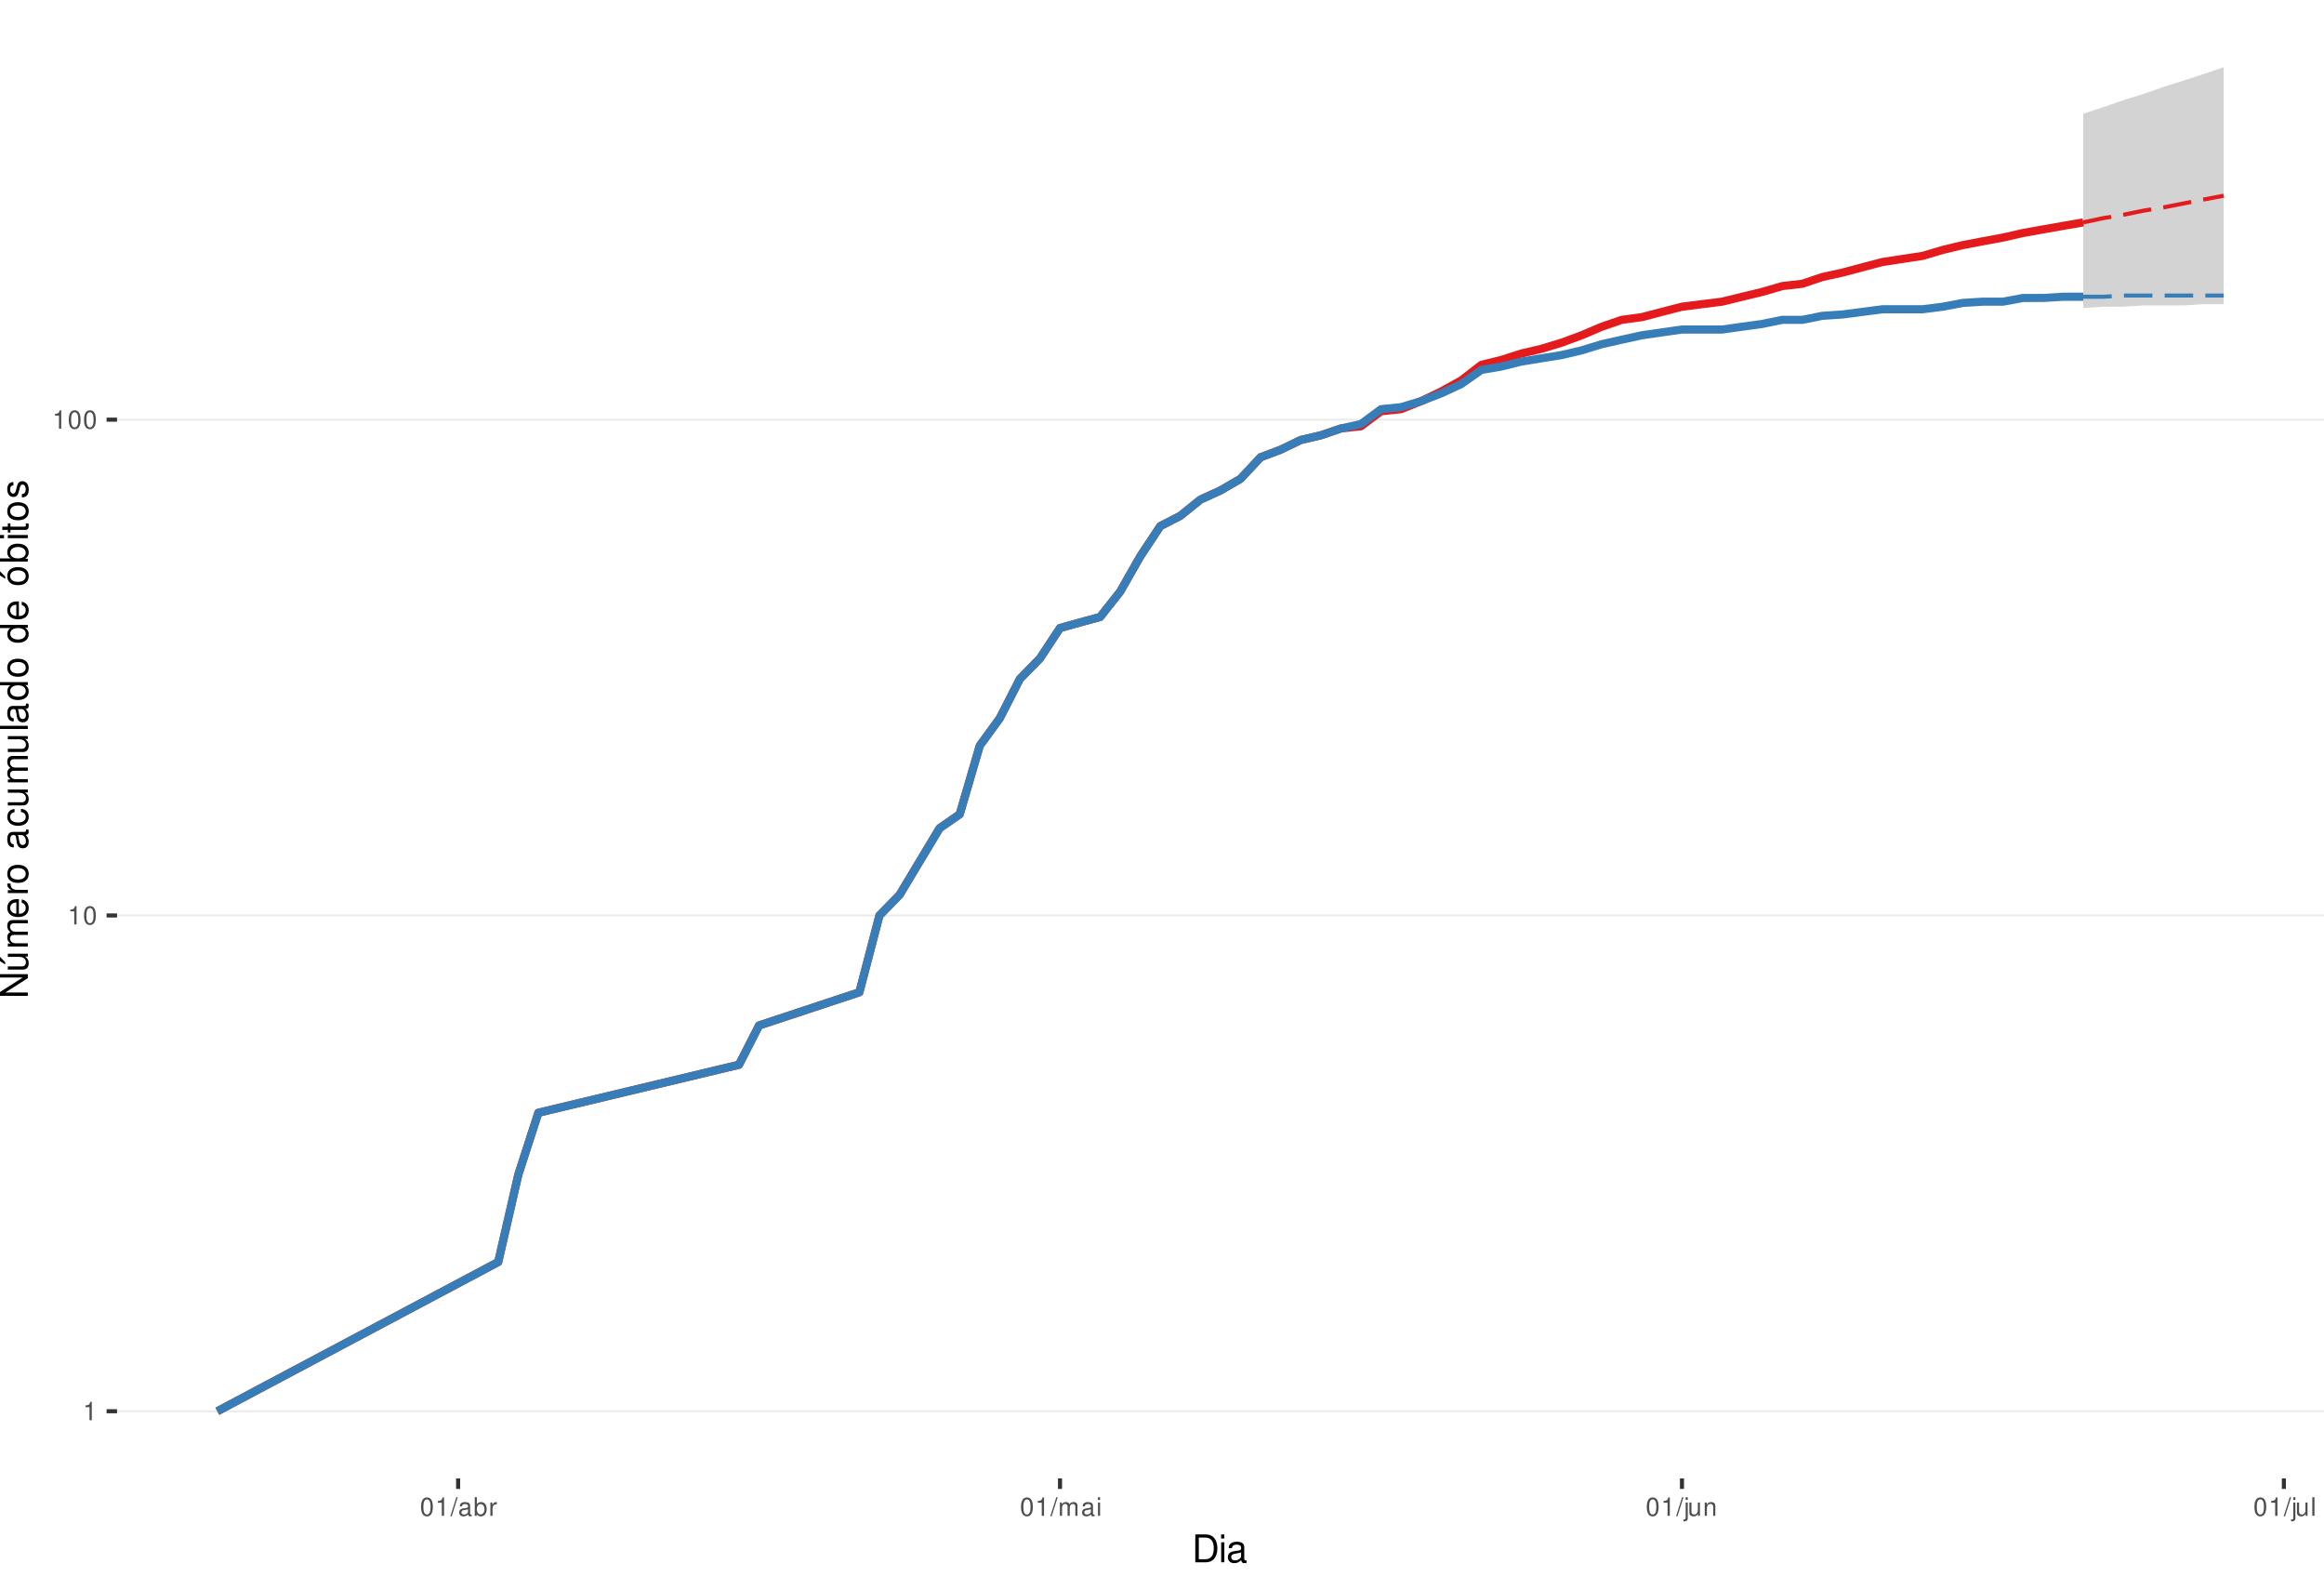
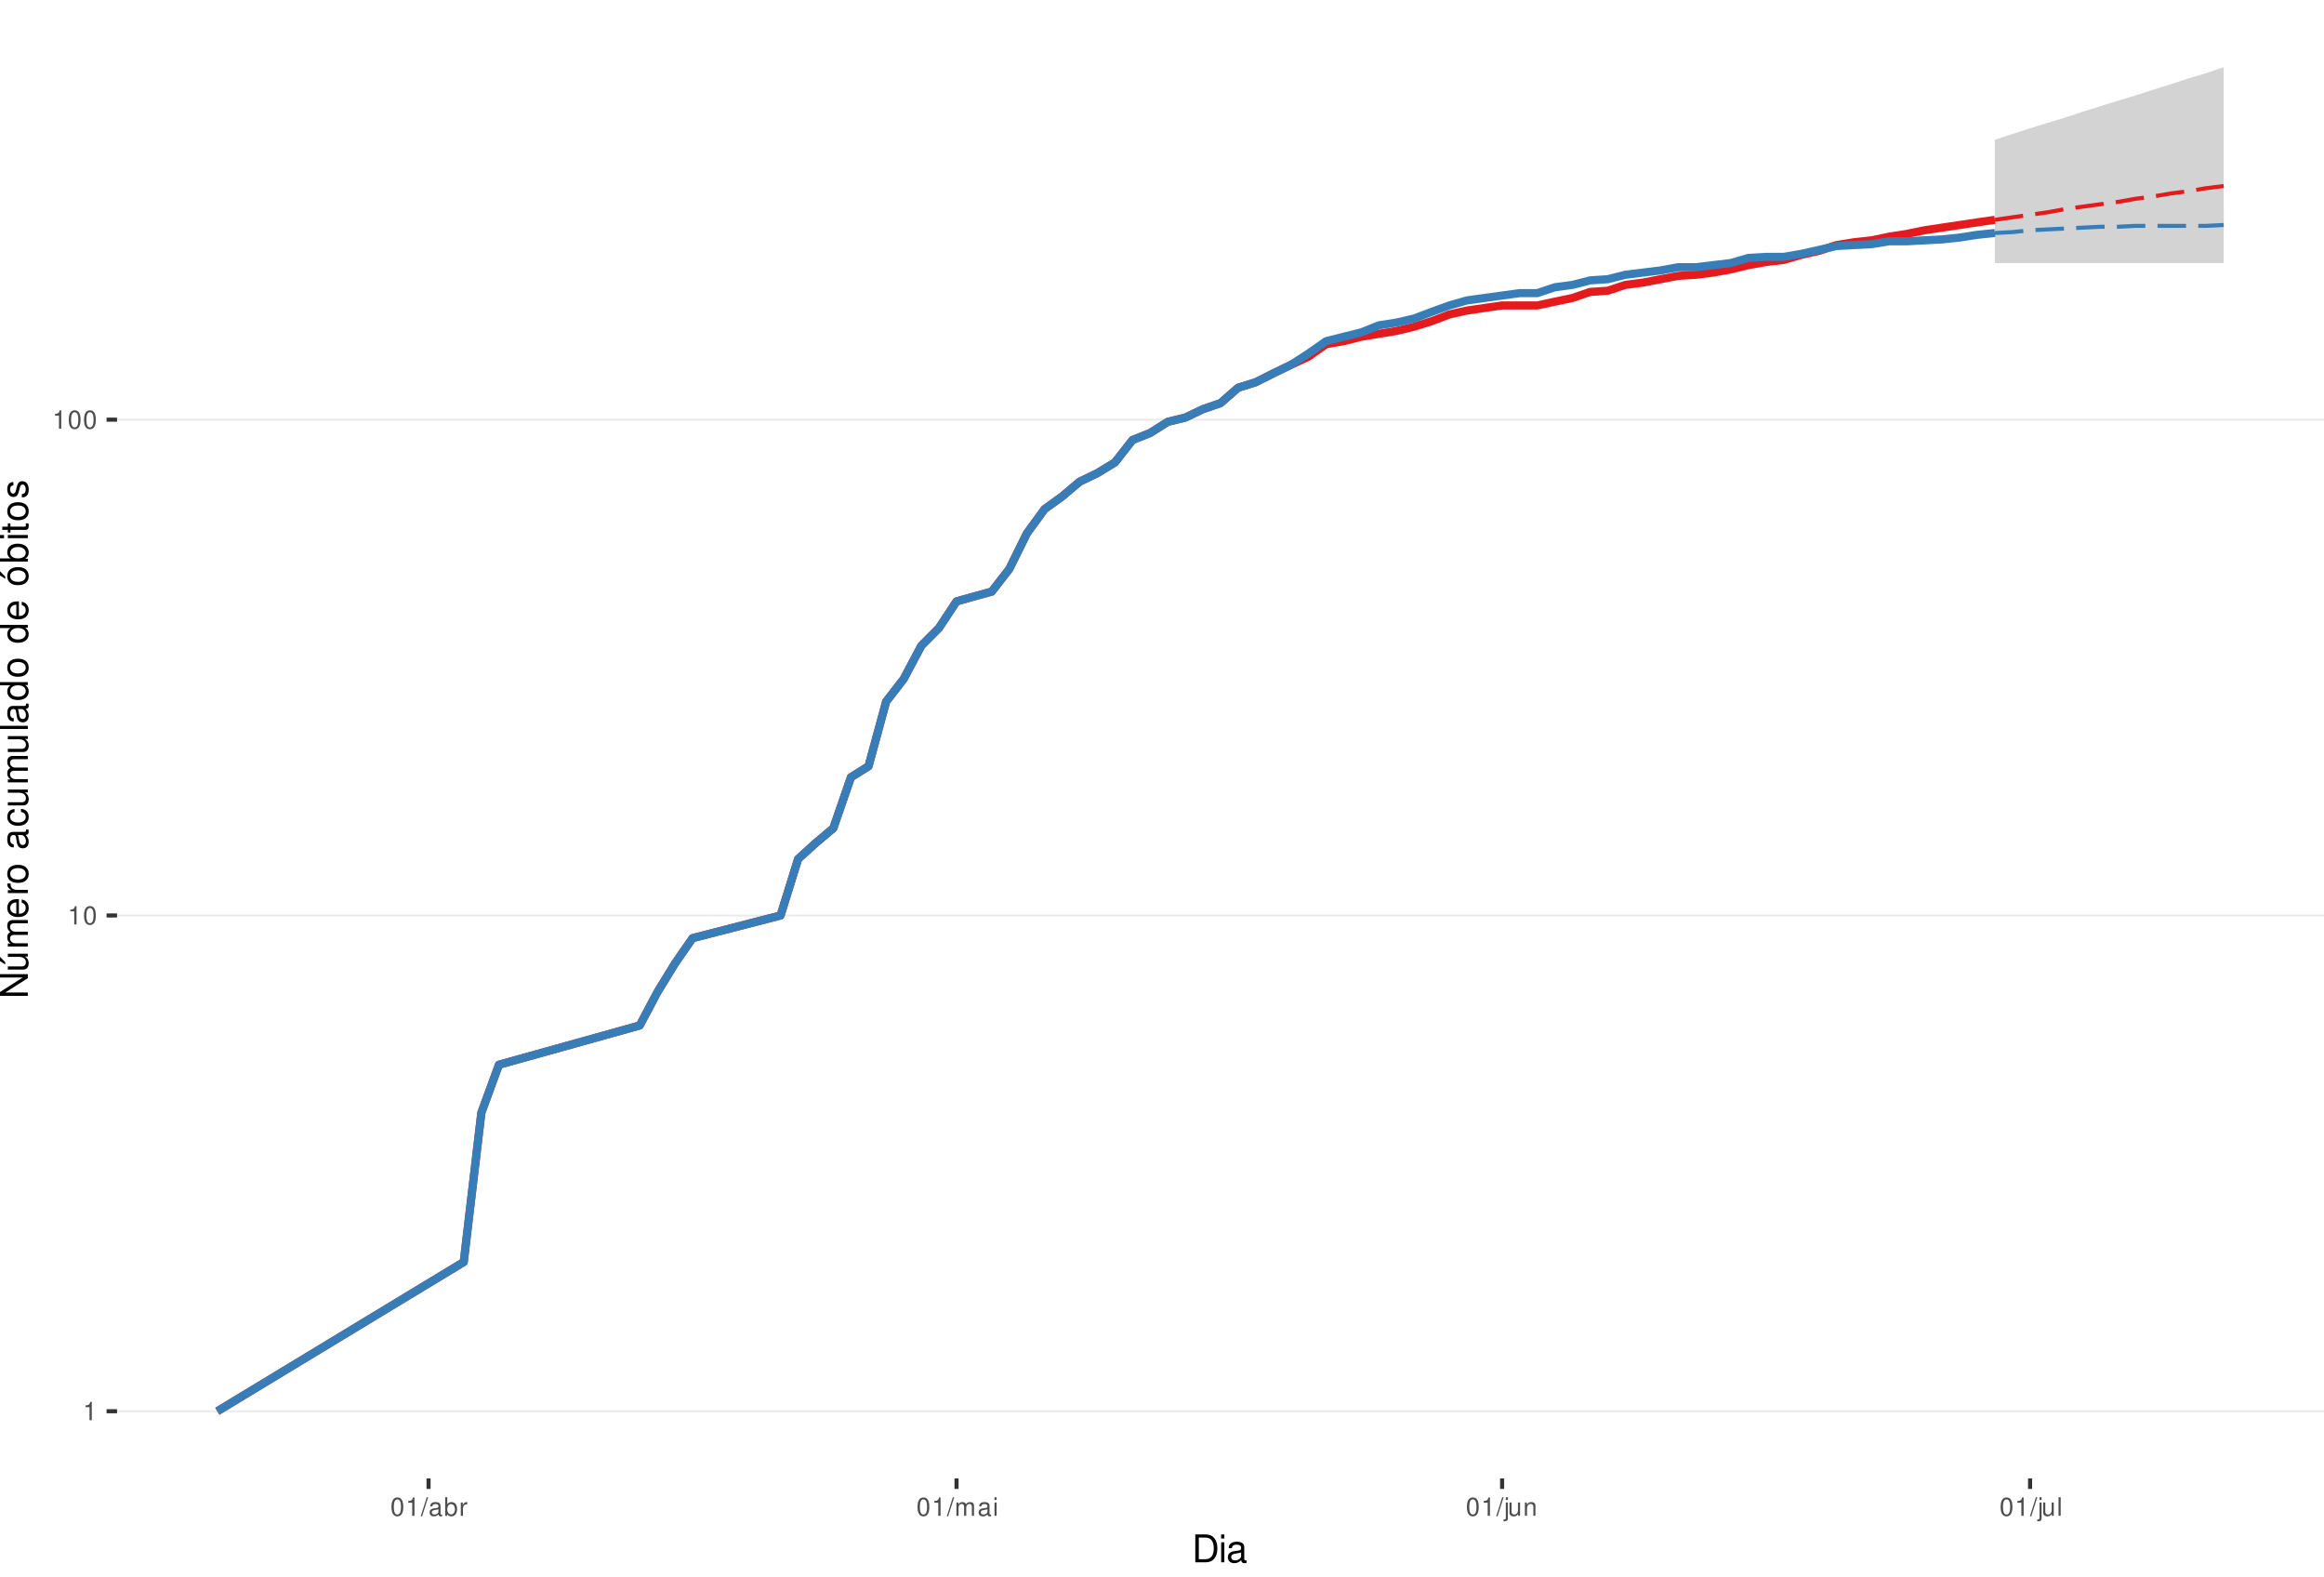
<svg xmlns="http://www.w3.org/2000/svg" xmlns:xlink="http://www.w3.org/1999/xlink" width="609pt" height="413pt" viewBox="0 0 609 413" version="1.1">
  <defs>
    <g>
      <symbol overflow="visible" id="glyph0-0">
        <path style="stroke:none;" d="" />
      </symbol>
      <symbol overflow="visible" id="glyph0-1">
        <path style="stroke:none;" d="M 1.719 -3.422 L 1.719 0 L 2.312 0 L 2.312 -4.812 L 1.922 -4.812 C 1.719 -4.078 1.578 -3.969 0.672 -3.859 L 0.672 -3.422 Z M 1.719 -3.422 " />
      </symbol>
      <symbol overflow="visible" id="glyph0-2">
        <path style="stroke:none;" d="M 1.828 -4.812 C 1.391 -4.812 0.984 -4.609 0.75 -4.281 C 0.438 -3.859 0.281 -3.219 0.281 -2.328 C 0.281 -0.703 0.812 0.156 1.828 0.156 C 2.828 0.156 3.375 -0.703 3.375 -2.297 C 3.375 -3.219 3.234 -3.844 2.922 -4.281 C 2.672 -4.625 2.281 -4.812 1.828 -4.812 Z M 1.828 -4.297 C 2.469 -4.297 2.781 -3.641 2.781 -2.344 C 2.781 -0.969 2.469 -0.328 1.812 -0.328 C 1.203 -0.328 0.891 -1 0.891 -2.328 C 0.891 -3.641 1.203 -4.297 1.828 -4.297 Z M 1.828 -4.297 " />
      </symbol>
      <symbol overflow="visible" id="glyph0-3">
        <path style="stroke:none;" d="M 1.531 -4.859 L -0.047 0.141 L 0.312 0.141 L 1.891 -4.859 Z M 1.531 -4.859 " />
      </symbol>
      <symbol overflow="visible" id="glyph0-4">
        <path style="stroke:none;" d="M 3.562 -0.328 C 3.5 -0.312 3.469 -0.312 3.438 -0.312 C 3.25 -0.312 3.141 -0.406 3.141 -0.578 L 3.141 -2.641 C 3.141 -3.25 2.688 -3.594 1.828 -3.594 C 1.312 -3.594 0.906 -3.438 0.672 -3.188 C 0.516 -3 0.453 -2.797 0.438 -2.453 L 0.984 -2.453 C 1.031 -2.875 1.297 -3.078 1.812 -3.078 C 2.312 -3.078 2.594 -2.891 2.594 -2.562 L 2.594 -2.406 C 2.578 -2.172 2.469 -2.078 2.016 -2.031 C 1.219 -1.922 1.109 -1.891 0.891 -1.812 C 0.484 -1.641 0.281 -1.328 0.281 -0.875 C 0.281 -0.25 0.719 0.156 1.422 0.156 C 1.859 0.156 2.219 0 2.609 -0.359 C 2.656 0 2.828 0.156 3.188 0.156 C 3.297 0.156 3.375 0.141 3.562 0.094 Z M 2.594 -1.094 C 2.594 -0.906 2.531 -0.797 2.375 -0.641 C 2.141 -0.438 1.875 -0.328 1.547 -0.328 C 1.109 -0.328 0.859 -0.547 0.859 -0.891 C 0.859 -1.266 1.094 -1.438 1.703 -1.531 C 2.297 -1.609 2.406 -1.641 2.594 -1.719 Z M 2.594 -1.094 " />
      </symbol>
      <symbol overflow="visible" id="glyph0-5">
        <path style="stroke:none;" d="M 0.359 -4.859 L 0.359 0 L 0.859 0 L 0.859 -0.453 C 1.125 -0.047 1.484 0.156 1.969 0.156 C 2.875 0.156 3.484 -0.594 3.484 -1.75 C 3.484 -2.891 2.922 -3.594 1.984 -3.594 C 1.516 -3.594 1.172 -3.406 0.906 -3.016 L 0.906 -4.859 Z M 1.891 -3.062 C 2.5 -3.062 2.906 -2.531 2.906 -1.703 C 2.906 -0.906 2.484 -0.359 1.891 -0.359 C 1.297 -0.359 0.906 -0.906 0.906 -1.719 C 0.906 -2.531 1.297 -3.062 1.891 -3.062 Z M 1.891 -3.062 " />
      </symbol>
      <symbol overflow="visible" id="glyph0-6">
        <path style="stroke:none;" d="M 0.453 -3.484 L 0.453 0 L 1.016 0 L 1.016 -1.812 C 1.031 -2.656 1.375 -3.016 2.141 -3 L 2.141 -3.562 C 2.047 -3.578 1.984 -3.594 1.922 -3.594 C 1.562 -3.594 1.297 -3.375 0.969 -2.859 L 0.969 -3.484 Z M 0.453 -3.484 " />
      </symbol>
      <symbol overflow="visible" id="glyph0-7">
        <path style="stroke:none;" d="M 0.469 -3.484 L 0.469 0 L 1.031 0 L 1.031 -2.188 C 1.031 -2.703 1.391 -3.109 1.844 -3.109 C 2.25 -3.109 2.484 -2.844 2.484 -2.406 L 2.484 0 L 3.047 0 L 3.047 -2.188 C 3.047 -2.703 3.422 -3.109 3.875 -3.109 C 4.266 -3.109 4.516 -2.844 4.516 -2.406 L 4.516 0 L 5.078 0 L 5.078 -2.609 C 5.078 -3.234 4.719 -3.594 4.062 -3.594 C 3.594 -3.594 3.312 -3.453 2.984 -3.062 C 2.781 -3.422 2.5 -3.594 2.047 -3.594 C 1.578 -3.594 1.266 -3.422 0.984 -3 L 0.984 -3.484 Z M 0.469 -3.484 " />
      </symbol>
      <symbol overflow="visible" id="glyph0-8">
        <path style="stroke:none;" d="M 1 -3.484 L 0.453 -3.484 L 0.453 0 L 1 0 Z M 1 -4.859 L 0.438 -4.859 L 0.438 -4.156 L 1 -4.156 Z M 1 -4.859 " />
      </symbol>
      <symbol overflow="visible" id="glyph0-9">
        <path style="stroke:none;" d="M 0.469 -3.484 L 0.469 0.5 C 0.469 0.859 0.359 0.969 0.016 0.969 C -0.031 0.969 -0.047 0.969 -0.125 0.953 L -0.125 1.438 C -0.047 1.438 -0.016 1.453 0.062 1.453 C 0.688 1.453 1.016 1.203 1.016 0.719 L 1.016 -3.484 Z M 1.016 -4.859 L 0.469 -4.859 L 0.469 -4.156 L 1.016 -4.156 Z M 1.016 -4.859 " />
      </symbol>
      <symbol overflow="visible" id="glyph0-10">
        <path style="stroke:none;" d="M 3.203 0 L 3.203 -3.484 L 2.656 -3.484 L 2.656 -1.516 C 2.656 -0.797 2.281 -0.328 1.703 -0.328 C 1.266 -0.328 0.984 -0.594 0.984 -1.016 L 0.984 -3.484 L 0.438 -3.484 L 0.438 -0.797 C 0.438 -0.219 0.859 0.156 1.547 0.156 C 2.062 0.156 2.391 -0.031 2.703 -0.484 L 2.703 0 Z M 3.203 0 " />
      </symbol>
      <symbol overflow="visible" id="glyph0-11">
        <path style="stroke:none;" d="M 0.469 -3.484 L 0.469 0 L 1.031 0 L 1.031 -1.922 C 1.031 -2.641 1.391 -3.109 1.969 -3.109 C 2.406 -3.109 2.688 -2.828 2.688 -2.422 L 2.688 0 L 3.234 0 L 3.234 -2.641 C 3.234 -3.219 2.812 -3.594 2.141 -3.594 C 1.625 -3.594 1.281 -3.391 0.984 -2.906 L 0.984 -3.484 Z M 0.469 -3.484 " />
      </symbol>
      <symbol overflow="visible" id="glyph0-12">
        <path style="stroke:none;" d="M 1.016 -4.859 L 0.453 -4.859 L 0.453 0 L 1.016 0 Z M 1.016 -4.859 " />
      </symbol>
      <symbol overflow="visible" id="glyph1-0">
        <path style="stroke:none;" d="" />
      </symbol>
      <symbol overflow="visible" id="glyph1-1">
        <path style="stroke:none;" d="M 0.891 0 L 3.703 0 C 5.547 0 6.672 -1.375 6.672 -3.656 C 6.672 -5.906 5.547 -7.297 3.703 -7.297 L 0.891 -7.297 Z M 1.812 -0.812 L 1.812 -6.469 L 3.547 -6.469 C 4.984 -6.469 5.734 -5.5 5.734 -3.641 C 5.734 -1.797 4.984 -0.812 3.547 -0.812 Z M 1.812 -0.812 " />
      </symbol>
      <symbol overflow="visible" id="glyph1-2">
        <path style="stroke:none;" d="M 1.5 -5.234 L 0.672 -5.234 L 0.672 0 L 1.5 0 Z M 1.5 -7.297 L 0.656 -7.297 L 0.656 -6.234 L 1.5 -6.234 Z M 1.5 -7.297 " />
      </symbol>
      <symbol overflow="visible" id="glyph1-3">
        <path style="stroke:none;" d="M 5.344 -0.484 C 5.266 -0.469 5.219 -0.469 5.172 -0.469 C 4.875 -0.469 4.719 -0.625 4.719 -0.875 L 4.719 -3.953 C 4.719 -4.891 4.047 -5.391 2.75 -5.391 C 1.984 -5.391 1.375 -5.172 1.016 -4.781 C 0.766 -4.516 0.672 -4.203 0.656 -3.688 L 1.484 -3.688 C 1.562 -4.328 1.938 -4.625 2.719 -4.625 C 3.484 -4.625 3.891 -4.344 3.891 -3.844 L 3.891 -3.625 C 3.875 -3.266 3.703 -3.125 3.016 -3.047 C 1.844 -2.891 1.656 -2.844 1.344 -2.719 C 0.734 -2.453 0.422 -2 0.422 -1.312 C 0.422 -0.375 1.078 0.234 2.141 0.234 C 2.797 0.234 3.328 0 3.922 -0.547 C 3.984 0 4.234 0.234 4.781 0.234 C 4.953 0.234 5.062 0.203 5.344 0.141 Z M 3.891 -1.656 C 3.891 -1.375 3.812 -1.203 3.562 -0.969 C 3.219 -0.656 2.812 -0.5 2.312 -0.5 C 1.672 -0.5 1.297 -0.812 1.297 -1.344 C 1.297 -1.891 1.656 -2.172 2.547 -2.297 C 3.438 -2.422 3.609 -2.453 3.891 -2.594 Z M 3.891 -1.656 " />
      </symbol>
      <symbol overflow="visible" id="glyph2-0">
        <path style="stroke:none;" d="" />
      </symbol>
      <symbol overflow="visible" id="glyph2-1">
        <path style="stroke:none;" d="M -7.297 -6.453 L -7.297 -5.578 L -1.328 -5.578 L -7.297 -1.766 L -7.297 -0.766 L 0 -0.766 L 0 -1.641 L -5.906 -1.641 L 0 -5.406 L 0 -6.453 Z M -7.297 -6.453 " />
      </symbol>
      <symbol overflow="visible" id="glyph2-2">
        <path style="stroke:none;" d="M 0 -4.812 L -5.234 -4.812 L -5.234 -3.984 L -2.266 -3.984 C -1.203 -3.984 -0.5 -3.438 -0.5 -2.562 C -0.5 -1.906 -0.906 -1.484 -1.531 -1.484 L -5.234 -1.484 L -5.234 -0.656 L -1.203 -0.656 C -0.328 -0.656 0.234 -1.297 0.234 -2.312 C 0.234 -3.094 -0.047 -3.578 -0.734 -4.062 L 0 -4.062 Z M -7.406 -2.953 L -5.922 -2 L -5.922 -2.594 L -7.406 -4.094 Z M -7.406 -2.953 " />
      </symbol>
      <symbol overflow="visible" id="glyph2-3">
        <path style="stroke:none;" d="M -5.234 -0.703 L 0 -0.703 L 0 -1.547 L -3.297 -1.547 C -4.047 -1.547 -4.656 -2.094 -4.656 -2.766 C -4.656 -3.391 -4.281 -3.734 -3.609 -3.734 L 0 -3.734 L 0 -4.578 L -3.297 -4.578 C -4.047 -4.578 -4.656 -5.125 -4.656 -5.812 C -4.656 -6.422 -4.266 -6.781 -3.609 -6.781 L 0 -6.781 L 0 -7.625 L -3.938 -7.625 C -4.875 -7.625 -5.391 -7.078 -5.391 -6.094 C -5.391 -5.406 -5.188 -4.984 -4.594 -4.484 C -5.156 -4.188 -5.391 -3.766 -5.391 -3.078 C -5.391 -2.375 -5.125 -1.906 -4.5 -1.469 L -5.234 -1.469 Z M -5.234 -0.703 " />
      </symbol>
      <symbol overflow="visible" id="glyph2-4">
        <path style="stroke:none;" d="M -2.344 -5.125 C -3.141 -5.125 -3.625 -5.062 -4.016 -4.922 C -4.875 -4.578 -5.391 -3.781 -5.391 -2.797 C -5.391 -1.344 -4.281 -0.406 -2.547 -0.406 C -0.812 -0.406 0.234 -1.297 0.234 -2.781 C 0.234 -3.984 -0.453 -4.812 -1.594 -5.016 L -1.594 -4.188 C -0.906 -3.953 -0.547 -3.484 -0.547 -2.812 C -0.547 -2.281 -0.781 -1.828 -1.219 -1.547 C -1.516 -1.344 -1.812 -1.281 -2.344 -1.266 Z M -3.016 -1.297 C -3.984 -1.359 -4.625 -1.953 -4.625 -2.797 C -4.625 -3.641 -3.953 -4.234 -3.016 -4.234 Z M -3.016 -1.297 " />
      </symbol>
      <symbol overflow="visible" id="glyph2-5">
        <path style="stroke:none;" d="M -5.234 -0.688 L 0 -0.688 L 0 -1.531 L -2.719 -1.531 C -3.984 -1.547 -4.547 -2.062 -4.516 -3.203 L -5.359 -3.203 C -5.375 -3.062 -5.391 -2.984 -5.391 -2.891 C -5.391 -2.344 -5.062 -1.938 -4.297 -1.453 L -5.234 -1.453 Z M -5.234 -0.688 " />
      </symbol>
      <symbol overflow="visible" id="glyph2-6">
        <path style="stroke:none;" d="M -5.391 -2.719 C -5.391 -1.234 -4.344 -0.359 -2.578 -0.359 C -0.812 -0.359 0.234 -1.234 0.234 -2.734 C 0.234 -4.203 -0.812 -5.094 -2.547 -5.094 C -4.359 -5.094 -5.391 -4.234 -5.391 -2.719 Z M -4.625 -2.734 C -4.625 -3.672 -3.844 -4.234 -2.547 -4.234 C -1.312 -4.234 -0.547 -3.656 -0.547 -2.734 C -0.547 -1.797 -1.312 -1.234 -2.578 -1.234 C -3.844 -1.234 -4.625 -1.797 -4.625 -2.734 Z M -4.625 -2.734 " />
      </symbol>
      <symbol overflow="visible" id="glyph2-7">
        <path style="stroke:none;" d="" />
      </symbol>
      <symbol overflow="visible" id="glyph2-8">
        <path style="stroke:none;" d="M -0.484 -5.344 C -0.469 -5.266 -0.469 -5.219 -0.469 -5.172 C -0.469 -4.875 -0.625 -4.719 -0.875 -4.719 L -3.953 -4.719 C -4.891 -4.719 -5.391 -4.047 -5.391 -2.75 C -5.391 -1.984 -5.172 -1.375 -4.781 -1.016 C -4.516 -0.766 -4.203 -0.672 -3.688 -0.656 L -3.688 -1.484 C -4.328 -1.562 -4.625 -1.938 -4.625 -2.719 C -4.625 -3.484 -4.344 -3.891 -3.844 -3.891 L -3.625 -3.891 C -3.266 -3.875 -3.125 -3.703 -3.047 -3.016 C -2.891 -1.844 -2.844 -1.656 -2.719 -1.344 C -2.453 -0.734 -2 -0.422 -1.312 -0.422 C -0.375 -0.422 0.234 -1.078 0.234 -2.141 C 0.234 -2.797 0 -3.328 -0.547 -3.922 C 0 -3.984 0.234 -4.234 0.234 -4.781 C 0.234 -4.953 0.203 -5.062 0.141 -5.344 Z M -1.656 -3.891 C -1.375 -3.891 -1.203 -3.812 -0.969 -3.562 C -0.656 -3.219 -0.5 -2.812 -0.5 -2.312 C -0.5 -1.672 -0.812 -1.297 -1.344 -1.297 C -1.891 -1.297 -2.172 -1.656 -2.297 -2.547 C -2.422 -3.438 -2.453 -3.609 -2.594 -3.891 Z M -1.656 -3.891 " />
      </symbol>
      <symbol overflow="visible" id="glyph2-9">
        <path style="stroke:none;" d="M -3.484 -4.703 C -3.984 -4.672 -4.312 -4.562 -4.609 -4.359 C -5.094 -4 -5.391 -3.375 -5.391 -2.641 C -5.391 -1.219 -4.266 -0.312 -2.531 -0.312 C -0.844 -0.312 0.234 -1.203 0.234 -2.625 C 0.234 -3.875 -0.516 -4.672 -1.797 -4.766 L -1.797 -3.938 C -0.953 -3.797 -0.547 -3.359 -0.547 -2.656 C -0.547 -1.734 -1.297 -1.188 -2.531 -1.188 C -3.844 -1.188 -4.625 -1.719 -4.625 -2.625 C -4.625 -3.328 -4.203 -3.766 -3.484 -3.875 Z M -3.484 -4.703 " />
      </symbol>
      <symbol overflow="visible" id="glyph2-10">
        <path style="stroke:none;" d="M 0 -4.812 L -5.234 -4.812 L -5.234 -3.984 L -2.266 -3.984 C -1.203 -3.984 -0.5 -3.438 -0.5 -2.562 C -0.5 -1.906 -0.906 -1.484 -1.531 -1.484 L -5.234 -1.484 L -5.234 -0.656 L -1.203 -0.656 C -0.328 -0.656 0.234 -1.297 0.234 -2.312 C 0.234 -3.094 -0.047 -3.578 -0.734 -4.062 L 0 -4.062 Z M 0 -4.812 " />
      </symbol>
      <symbol overflow="visible" id="glyph2-11">
        <path style="stroke:none;" d="M -7.297 -1.516 L -7.297 -0.688 L 0 -0.688 L 0 -1.516 Z M -7.297 -1.516 " />
      </symbol>
      <symbol overflow="visible" id="glyph2-12">
        <path style="stroke:none;" d="M -7.297 -4.953 L -7.297 -4.125 L -4.578 -4.125 C -5.109 -3.766 -5.391 -3.203 -5.391 -2.516 C -5.391 -1.156 -4.297 -0.266 -2.625 -0.266 C -0.859 -0.266 0.234 -1.125 0.234 -2.547 C 0.234 -3.266 -0.047 -3.766 -0.688 -4.203 L 0 -4.203 L 0 -4.953 Z M -4.609 -2.656 C -4.609 -3.547 -3.812 -4.125 -2.562 -4.125 C -1.344 -4.125 -0.547 -3.547 -0.547 -2.656 C -0.547 -1.734 -1.359 -1.125 -2.578 -1.125 C -3.797 -1.125 -4.609 -1.734 -4.609 -2.656 Z M -4.609 -2.656 " />
      </symbol>
      <symbol overflow="visible" id="glyph2-13">
        <path style="stroke:none;" d="M -5.391 -2.719 C -5.391 -1.234 -4.344 -0.359 -2.578 -0.359 C -0.812 -0.359 0.234 -1.234 0.234 -2.734 C 0.234 -4.203 -0.812 -5.094 -2.547 -5.094 C -4.359 -5.094 -5.391 -4.234 -5.391 -2.719 Z M -4.625 -2.734 C -4.625 -3.672 -3.844 -4.234 -2.547 -4.234 C -1.312 -4.234 -0.547 -3.656 -0.547 -2.734 C -0.547 -1.797 -1.312 -1.234 -2.578 -1.234 C -3.844 -1.234 -4.625 -1.797 -4.625 -2.734 Z M -7.406 -2.984 L -5.922 -2.016 L -5.922 -2.625 L -7.406 -4.109 Z M -7.406 -2.984 " />
      </symbol>
      <symbol overflow="visible" id="glyph2-14">
        <path style="stroke:none;" d="M -7.297 -0.547 L 0 -0.547 L 0 -1.297 L -0.672 -1.297 C -0.062 -1.688 0.234 -2.219 0.234 -2.953 C 0.234 -4.328 -0.906 -5.234 -2.641 -5.234 C -4.344 -5.234 -5.391 -4.375 -5.391 -2.984 C -5.391 -2.266 -5.125 -1.766 -4.531 -1.375 L -7.297 -1.375 Z M -4.609 -2.828 C -4.609 -3.766 -3.797 -4.359 -2.547 -4.359 C -1.359 -4.359 -0.547 -3.734 -0.547 -2.828 C -0.547 -1.938 -1.344 -1.375 -2.578 -1.375 C -3.812 -1.375 -4.609 -1.938 -4.609 -2.828 Z M -4.609 -2.828 " />
      </symbol>
      <symbol overflow="visible" id="glyph2-15">
        <path style="stroke:none;" d="M -5.234 -1.5 L -5.234 -0.672 L 0 -0.672 L 0 -1.5 Z M -7.297 -1.5 L -7.297 -0.656 L -6.234 -0.656 L -6.234 -1.5 Z M -7.297 -1.5 " />
      </symbol>
      <symbol overflow="visible" id="glyph2-16">
        <path style="stroke:none;" d="M -5.234 -2.547 L -5.234 -1.688 L -6.688 -1.688 L -6.688 -0.844 L -5.234 -0.844 L -5.234 -0.141 L -4.562 -0.141 L -4.562 -0.844 L -0.594 -0.844 C -0.062 -0.844 0.234 -1.203 0.234 -1.859 C 0.234 -2.078 0.203 -2.266 0.156 -2.547 L -0.547 -2.547 C -0.516 -2.422 -0.5 -2.312 -0.5 -2.141 C -0.5 -1.781 -0.594 -1.688 -0.969 -1.688 L -4.562 -1.688 L -4.562 -2.547 Z M -5.234 -2.547 " />
      </symbol>
      <symbol overflow="visible" id="glyph2-17">
        <path style="stroke:none;" d="M -3.781 -4.375 C -4.812 -4.375 -5.391 -3.688 -5.391 -2.484 C -5.391 -1.266 -4.766 -0.469 -3.797 -0.469 C -2.969 -0.469 -2.578 -0.891 -2.281 -2.125 L -2.094 -2.906 C -1.953 -3.484 -1.734 -3.719 -1.375 -3.719 C -0.875 -3.719 -0.547 -3.234 -0.547 -2.5 C -0.547 -2.047 -0.672 -1.672 -0.891 -1.453 C -1.047 -1.328 -1.188 -1.266 -1.562 -1.219 L -1.562 -0.344 C -0.344 -0.375 0.234 -1.062 0.234 -2.438 C 0.234 -3.75 -0.422 -4.594 -1.438 -4.594 C -2.203 -4.594 -2.641 -4.156 -2.891 -3.109 L -3.078 -2.312 C -3.234 -1.625 -3.453 -1.344 -3.828 -1.344 C -4.312 -1.344 -4.625 -1.766 -4.625 -2.453 C -4.625 -3.125 -4.328 -3.484 -3.781 -3.5 Z M -3.781 -4.375 " />
      </symbol>
    </g>
    <clipPath id="clip1">
      <path d="M 30.672 0 L 609 0 L 609 387.328 L 30.672 387.328 Z M 30.672 0 " />
    </clipPath>
    <clipPath id="clip2">
      <path d="M 30.672 369 L 609 369 L 609 370 L 30.672 370 Z M 30.672 369 " />
    </clipPath>
    <clipPath id="clip3">
      <path d="M 30.672 239 L 609 239 L 609 241 L 30.672 241 Z M 30.672 239 " />
    </clipPath>
    <clipPath id="clip4">
      <path d="M 30.672 109 L 609 109 L 609 111 L 30.672 111 Z M 30.672 109 " />
    </clipPath>
  </defs>
  <g id="surface61">
    <rect x="0" y="0" width="609" height="413" style="fill:rgb(100%,100%,100%);fill-opacity:1;stroke:none;" />
    <rect x="0" y="0" width="609" height="413" style="fill:rgb(100%,100%,100%);fill-opacity:1;stroke:none;" />
    <path style="fill:none;stroke-width:1.067;stroke-linecap:round;stroke-linejoin:round;stroke:rgb(100%,100%,100%);stroke-opacity:1;stroke-miterlimit:10;" d="M 0 413 L 609 413 L 609 0 L 0 0 Z M 0 413 " />
    <g clip-path="url(#clip1)" clip-rule="nonzero">
      <path style=" stroke:none;fill-rule:nonzero;fill:rgb(100%,100%,100%);fill-opacity:1;" d="M 30.672 387.328 L 609 387.328 L 609 0 L 30.672 0 Z M 30.672 387.328 " />
    </g>
    <g clip-path="url(#clip2)" clip-rule="nonzero">
      <path style="fill:none;stroke-width:0.533;stroke-linecap:butt;stroke-linejoin:round;stroke:rgb(92.157%,92.157%,92.157%);stroke-opacity:1;stroke-miterlimit:10;" d="M 30.672 369.723 L 609 369.723 " />
    </g>
    <g clip-path="url(#clip3)" clip-rule="nonzero">
      <path style="fill:none;stroke-width:0.533;stroke-linecap:butt;stroke-linejoin:round;stroke:rgb(92.157%,92.157%,92.157%);stroke-opacity:1;stroke-miterlimit:10;" d="M 30.672 239.836 L 609 239.836 " />
    </g>
    <g clip-path="url(#clip4)" clip-rule="nonzero">
      <path style="fill:none;stroke-width:0.533;stroke-linecap:butt;stroke-linejoin:round;stroke:rgb(92.157%,92.157%,92.157%);stroke-opacity:1;stroke-miterlimit:10;" d="M 30.672 109.949 L 609 109.949 " />
    </g>
-     <path style=" stroke:none;fill-rule:nonzero;fill:rgb(82.745%,82.745%,82.745%);fill-opacity:1;" d="M 545.91 29.809 L 551.168 28.066 L 556.426 26.246 L 561.684 24.609 L 566.941 22.773 L 572.195 21.113 L 577.453 19.391 L 582.711 17.605 L 582.711 79.688 L 577.453 79.688 L 572.195 80.02 L 561.684 80.02 L 556.426 80.352 L 551.168 80.352 L 545.91 80.688 Z M 545.91 29.809 " />
-     <path style=" stroke:none;fill-rule:nonzero;fill:rgb(82.745%,82.745%,82.745%);fill-opacity:1;" d="M 545.91 77.742 L 561.684 76.793 L 566.941 76.793 L 572.195 76.48 L 582.711 76.48 L 582.711 77.742 Z M 545.91 77.742 " />
-     <path style="fill:none;stroke-width:2.134;stroke-linecap:butt;stroke-linejoin:round;stroke:rgb(89.412%,10.196%,10.98%);stroke-opacity:1;stroke-miterlimit:10;" d="M 56.957 369.723 L 130.562 330.625 L 135.82 307.75 L 141.078 291.523 L 193.656 278.938 L 198.914 268.652 L 225.199 259.957 L 230.457 239.836 L 235.715 234.461 L 246.23 216.965 L 251.488 213.324 L 256.746 195.359 L 262.004 188.148 L 267.262 177.863 L 272.52 172.488 L 277.773 164.531 L 283.031 163.066 L 288.289 161.637 L 293.547 154.992 L 298.805 145.762 L 304.062 137.832 L 309.32 135.125 L 314.578 130.883 L 319.836 128.48 L 325.094 125.43 L 330.352 119.785 L 335.609 117.805 L 340.867 115.27 L 346.125 114.043 L 351.379 112.254 L 356.637 111.668 L 361.895 107.738 L 367.152 107.199 L 372.41 105.09 L 377.668 102.559 L 382.926 99.664 L 388.184 95.586 L 393.441 94.289 L 398.699 92.605 L 403.957 91.375 L 409.215 89.773 L 414.473 87.836 L 419.73 85.594 L 424.984 83.793 L 430.242 83.086 L 435.5 81.703 L 440.758 80.352 L 446.016 79.688 L 451.273 79.031 L 456.531 77.742 L 461.789 76.48 L 467.047 74.945 L 472.305 74.34 L 477.562 72.57 L 482.82 71.418 L 488.078 70.012 L 493.336 68.637 L 498.59 67.832 L 503.848 67.035 L 509.105 65.473 L 514.363 64.207 L 519.621 63.211 L 524.879 62.234 L 530.137 61.039 L 535.395 60.098 L 540.652 59.172 L 545.91 58.262 " />
-     <path style="fill:none;stroke-width:1.067;stroke-linecap:butt;stroke-linejoin:round;stroke:rgb(89.412%,10.196%,10.98%);stroke-opacity:1;stroke-dasharray:7.469,3.201;stroke-miterlimit:10;" d="M 545.91 58.262 L 551.168 57.145 L 556.426 56.27 L 561.684 55.191 L 566.941 54.34 L 572.195 53.297 L 577.453 52.273 L 582.711 51.27 " />
-     <path style="fill:none;stroke-width:2.134;stroke-linecap:butt;stroke-linejoin:round;stroke:rgb(21.569%,49.412%,72.157%);stroke-opacity:1;stroke-miterlimit:10;" d="M 56.957 369.723 L 130.562 330.625 L 135.82 307.75 L 141.078 291.523 L 193.656 278.938 L 198.914 268.652 L 225.199 259.957 L 230.457 239.836 L 235.715 234.461 L 246.23 216.965 L 251.488 213.324 L 256.746 195.359 L 262.004 188.148 L 267.262 177.863 L 272.52 172.488 L 277.773 164.531 L 283.031 163.066 L 288.289 161.637 L 293.547 154.992 L 298.805 145.762 L 304.062 137.832 L 309.32 135.125 L 314.578 130.883 L 319.836 128.48 L 325.094 125.43 L 330.352 119.785 L 335.609 117.805 L 340.867 115.27 L 346.125 114.043 L 351.379 112.254 L 356.637 111.09 L 361.895 107.199 L 367.152 106.664 L 372.41 105.09 L 377.668 103.055 L 382.926 100.613 L 388.184 96.914 L 393.441 96.023 L 398.699 94.719 L 403.957 93.863 L 409.215 93.023 L 414.473 91.781 L 419.73 90.172 L 424.984 88.992 L 430.242 87.836 L 435.5 87.078 L 440.758 86.332 L 451.273 86.332 L 456.531 85.594 L 461.789 84.867 L 467.047 83.793 L 472.305 83.793 L 477.562 82.738 L 482.82 82.391 L 488.078 81.703 L 493.336 81.023 L 503.848 81.023 L 509.105 80.352 L 514.363 79.359 L 519.621 79.031 L 524.879 79.031 L 530.137 78.062 L 535.395 78.062 L 540.652 77.742 L 545.91 77.742 " />
-     <path style="fill:none;stroke-width:1.067;stroke-linecap:butt;stroke-linejoin:round;stroke:rgb(21.569%,49.412%,72.157%);stroke-opacity:1;stroke-dasharray:7.469,3.201;stroke-miterlimit:10;" d="M 545.91 77.742 L 551.168 77.742 L 556.426 77.426 L 582.711 77.426 " />
+     <path style=" stroke:none;fill-rule:nonzero;fill:rgb(82.745%,82.745%,82.745%);fill-opacity:1;" d="M 522.758 36.609 L 527.371 35.09 L 531.98 33.613 L 536.594 32.176 L 541.207 30.773 L 545.816 29.27 L 550.43 27.801 L 555.043 26.375 L 559.652 24.98 L 564.266 23.5 L 568.875 22.059 L 573.488 20.535 L 578.102 19.164 L 582.711 17.605 L 582.711 68.91 L 522.758 68.91 Z M 522.758 36.609 " />
+     <path style=" stroke:none;fill-rule:nonzero;fill:rgb(82.745%,82.745%,82.745%);fill-opacity:1;" d="M 522.758 61.039 L 527.371 60.098 L 531.98 58.945 L 536.594 58.039 L 541.207 57.367 L 545.816 56.488 L 550.43 56.051 L 555.043 55.617 L 559.652 55.191 L 564.266 54.766 L 568.875 54.766 L 573.488 54.551 L 582.711 54.551 L 582.711 61.039 Z M 522.758 61.039 " />
+     <path style="fill:none;stroke-width:2.134;stroke-linecap:butt;stroke-linejoin:round;stroke:rgb(89.412%,10.196%,10.98%);stroke-opacity:1;stroke-miterlimit:10;" d="M 56.957 369.723 L 121.523 330.625 L 126.137 291.523 L 130.75 278.938 L 167.645 268.652 L 172.254 259.957 L 176.867 252.426 L 181.48 245.781 L 204.539 239.836 L 209.152 225.035 L 213.762 220.855 L 218.375 216.965 L 222.984 203.629 L 227.598 200.738 L 232.211 183.809 L 236.82 177.863 L 241.434 169.168 L 246.047 164.531 L 250.656 157.559 L 255.27 156.262 L 259.883 154.992 L 264.492 149.051 L 269.105 139.715 L 273.719 133.391 L 278.328 130.07 L 282.941 126.18 L 287.551 123.965 L 292.164 121.145 L 296.777 115.27 L 301.387 113.441 L 306 110.516 L 310.613 109.391 L 315.223 107.199 L 319.836 105.609 L 324.449 101.578 L 329.059 100.137 L 333.672 97.816 L 338.281 95.586 L 342.895 93.441 L 347.508 90.172 L 352.117 89.383 L 356.73 88.219 L 361.344 87.457 L 365.953 86.703 L 370.566 85.594 L 375.18 84.148 L 379.789 82.391 L 384.402 81.359 L 389.016 80.688 L 393.625 80.02 L 402.848 80.02 L 407.461 79.031 L 412.074 78.062 L 416.684 76.48 L 421.297 76.172 L 425.91 74.641 L 430.52 74.043 L 435.133 73.152 L 439.746 72.277 L 444.355 71.988 L 448.969 71.418 L 453.578 70.57 L 458.191 69.457 L 462.805 68.637 L 467.414 68.098 L 472.027 66.77 L 476.641 65.73 L 481.25 64.207 L 485.863 63.461 L 490.477 62.965 L 495.086 61.996 L 499.699 61.277 L 504.309 60.332 L 508.922 59.633 L 513.535 58.945 L 518.145 58.262 L 522.758 57.59 " />
+     <path style="fill:none;stroke-width:1.067;stroke-linecap:butt;stroke-linejoin:round;stroke:rgb(89.412%,10.196%,10.98%);stroke-opacity:1;stroke-dasharray:7.469,3.201;stroke-miterlimit:10;" d="M 522.758 57.59 L 527.371 56.926 L 531.98 56.27 L 536.594 55.617 L 541.207 54.766 L 545.816 54.133 L 550.43 53.504 L 555.043 52.887 L 559.652 52.074 L 564.266 51.469 L 568.875 50.676 L 573.488 50.086 L 578.102 49.309 L 582.711 48.734 " />
+     <path style="fill:none;stroke-width:2.134;stroke-linecap:butt;stroke-linejoin:round;stroke:rgb(21.569%,49.412%,72.157%);stroke-opacity:1;stroke-miterlimit:10;" d="M 56.957 369.723 L 121.523 330.625 L 126.137 291.523 L 130.75 278.938 L 167.645 268.652 L 172.254 259.957 L 176.867 252.426 L 181.48 245.781 L 204.539 239.836 L 209.152 225.035 L 213.762 220.855 L 218.375 216.965 L 222.984 203.629 L 227.598 200.738 L 232.211 183.809 L 236.82 177.863 L 241.434 169.168 L 246.047 164.531 L 250.656 157.559 L 255.27 156.262 L 259.883 154.992 L 264.492 149.051 L 269.105 139.715 L 273.719 133.391 L 278.328 130.07 L 282.941 126.18 L 287.551 123.965 L 292.164 121.145 L 296.777 115.27 L 301.387 113.441 L 306 110.516 L 310.613 109.391 L 315.223 107.199 L 319.836 105.609 L 324.449 101.578 L 329.059 100.137 L 333.672 97.816 L 338.281 95.586 L 342.895 92.605 L 347.508 89.383 L 352.117 88.219 L 356.73 87.078 L 361.344 85.23 L 365.953 84.504 L 370.566 83.438 L 375.18 81.703 L 379.789 80.02 L 384.402 78.707 L 389.016 78.062 L 393.625 77.426 L 398.238 76.793 L 402.848 76.793 L 407.461 75.25 L 412.074 74.641 L 416.684 73.449 L 421.297 73.152 L 425.91 71.988 L 430.52 71.418 L 435.133 70.852 L 439.746 70.012 L 444.355 70.012 L 448.969 69.457 L 453.578 68.91 L 458.191 67.562 L 462.805 67.297 L 467.414 67.297 L 472.027 66.508 L 476.641 65.473 L 481.25 64.457 L 490.477 63.957 L 495.086 63.211 L 499.699 63.211 L 504.309 62.965 L 508.922 62.723 L 513.535 62.234 L 518.145 61.516 L 522.758 61.039 " />
+     <path style="fill:none;stroke-width:1.067;stroke-linecap:butt;stroke-linejoin:round;stroke:rgb(21.569%,49.412%,72.157%);stroke-opacity:1;stroke-dasharray:7.469,3.201;stroke-miterlimit:10;" d="M 522.758 61.039 L 527.371 60.801 L 531.98 60.332 L 536.594 60.098 L 541.207 59.867 L 545.816 59.633 L 550.43 59.402 L 555.043 59.402 L 559.652 59.172 L 578.102 59.172 L 582.711 58.945 " />
    <g style="fill:rgb(30.196%,30.196%,30.196%);fill-opacity:1;">
      <use xlink:href="#glyph0-1" x="21.738" y="372.07" />
    </g>
    <g style="fill:rgb(30.196%,30.196%,30.196%);fill-opacity:1;">
      <use xlink:href="#glyph0-1" x="17.738" y="242.184" />
      <use xlink:href="#glyph0-2" x="21.738" y="242.184" />
    </g>
    <g style="fill:rgb(30.196%,30.196%,30.196%);fill-opacity:1;">
      <use xlink:href="#glyph0-1" x="13.738" y="112.297" />
      <use xlink:href="#glyph0-2" x="17.738" y="112.297" />
      <use xlink:href="#glyph0-2" x="21.738" y="112.297" />
    </g>
    <path style="fill:none;stroke-width:1.067;stroke-linecap:butt;stroke-linejoin:round;stroke:rgb(20%,20%,20%);stroke-opacity:1;stroke-miterlimit:10;" d="M 27.93 369.723 L 30.672 369.723 " />
    <path style="fill:none;stroke-width:1.067;stroke-linecap:butt;stroke-linejoin:round;stroke:rgb(20%,20%,20%);stroke-opacity:1;stroke-miterlimit:10;" d="M 27.93 239.836 L 30.672 239.836 " />
    <path style="fill:none;stroke-width:1.067;stroke-linecap:butt;stroke-linejoin:round;stroke:rgb(20%,20%,20%);stroke-opacity:1;stroke-miterlimit:10;" d="M 27.93 109.949 L 30.672 109.949 " />
-     <path style="fill:none;stroke-width:1.067;stroke-linecap:butt;stroke-linejoin:round;stroke:rgb(20%,20%,20%);stroke-opacity:1;stroke-miterlimit:10;" d="M 120.051 390.07 L 120.051 387.328 " />
-     <path style="fill:none;stroke-width:1.067;stroke-linecap:butt;stroke-linejoin:round;stroke:rgb(20%,20%,20%);stroke-opacity:1;stroke-miterlimit:10;" d="M 277.773 390.07 L 277.773 387.328 " />
-     <path style="fill:none;stroke-width:1.067;stroke-linecap:butt;stroke-linejoin:round;stroke:rgb(20%,20%,20%);stroke-opacity:1;stroke-miterlimit:10;" d="M 440.758 390.07 L 440.758 387.328 " />
-     <path style="fill:none;stroke-width:1.067;stroke-linecap:butt;stroke-linejoin:round;stroke:rgb(20%,20%,20%);stroke-opacity:1;stroke-miterlimit:10;" d="M 598.484 390.07 L 598.484 387.328 " />
-     <g style="fill:rgb(30.196%,30.196%,30.196%);fill-opacity:1;">
-       <use xlink:href="#glyph0-2" x="110.051" y="397.109" />
-       <use xlink:href="#glyph0-1" x="114.051" y="397.109" />
-       <use xlink:href="#glyph0-3" x="118.051" y="397.109" />
-       <use xlink:href="#glyph0-4" x="120.051" y="397.109" />
-       <use xlink:href="#glyph0-5" x="124.051" y="397.109" />
-       <use xlink:href="#glyph0-6" x="128.051" y="397.109" />
-     </g>
-     <g style="fill:rgb(30.196%,30.196%,30.196%);fill-opacity:1;">
-       <use xlink:href="#glyph0-2" x="267.273" y="397.109" />
-       <use xlink:href="#glyph0-1" x="271.273" y="397.109" />
-       <use xlink:href="#glyph0-3" x="275.273" y="397.109" />
-       <use xlink:href="#glyph0-7" x="277.273" y="397.109" />
-       <use xlink:href="#glyph0-4" x="283.273" y="397.109" />
-       <use xlink:href="#glyph0-8" x="287.273" y="397.109" />
-     </g>
-     <g style="fill:rgb(30.196%,30.196%,30.196%);fill-opacity:1;">
-       <use xlink:href="#glyph0-2" x="431.258" y="397.109" />
-       <use xlink:href="#glyph0-1" x="435.258" y="397.109" />
-       <use xlink:href="#glyph0-3" x="439.258" y="397.109" />
-       <use xlink:href="#glyph0-9" x="441.258" y="397.109" />
-       <use xlink:href="#glyph0-10" x="442.258" y="397.109" />
-       <use xlink:href="#glyph0-11" x="446.258" y="397.109" />
-     </g>
-     <g style="fill:rgb(30.196%,30.196%,30.196%);fill-opacity:1;">
-       <use xlink:href="#glyph0-2" x="590.484" y="397.109" />
-       <use xlink:href="#glyph0-1" x="594.484" y="397.109" />
-       <use xlink:href="#glyph0-3" x="598.484" y="397.109" />
-       <use xlink:href="#glyph0-9" x="600.484" y="397.109" />
-       <use xlink:href="#glyph0-10" x="601.484" y="397.109" />
-       <use xlink:href="#glyph0-12" x="605.484" y="397.109" />
+     <path style="fill:none;stroke-width:1.067;stroke-linecap:butt;stroke-linejoin:round;stroke:rgb(20%,20%,20%);stroke-opacity:1;stroke-miterlimit:10;" d="M 112.301 390.07 L 112.301 387.328 " />
+     <path style="fill:none;stroke-width:1.067;stroke-linecap:butt;stroke-linejoin:round;stroke:rgb(20%,20%,20%);stroke-opacity:1;stroke-miterlimit:10;" d="M 250.656 390.07 L 250.656 387.328 " />
+     <path style="fill:none;stroke-width:1.067;stroke-linecap:butt;stroke-linejoin:round;stroke:rgb(20%,20%,20%);stroke-opacity:1;stroke-miterlimit:10;" d="M 393.625 390.07 L 393.625 387.328 " />
+     <path style="fill:none;stroke-width:1.067;stroke-linecap:butt;stroke-linejoin:round;stroke:rgb(20%,20%,20%);stroke-opacity:1;stroke-miterlimit:10;" d="M 531.98 390.07 L 531.98 387.328 " />
+     <g style="fill:rgb(30.196%,30.196%,30.196%);fill-opacity:1;">
+       <use xlink:href="#glyph0-2" x="102.301" y="397.109" />
+       <use xlink:href="#glyph0-1" x="106.301" y="397.109" />
+       <use xlink:href="#glyph0-3" x="110.301" y="397.109" />
+       <use xlink:href="#glyph0-4" x="112.301" y="397.109" />
+       <use xlink:href="#glyph0-5" x="116.301" y="397.109" />
+       <use xlink:href="#glyph0-6" x="120.301" y="397.109" />
+     </g>
+     <g style="fill:rgb(30.196%,30.196%,30.196%);fill-opacity:1;">
+       <use xlink:href="#glyph0-2" x="240.156" y="397.109" />
+       <use xlink:href="#glyph0-1" x="244.156" y="397.109" />
+       <use xlink:href="#glyph0-3" x="248.156" y="397.109" />
+       <use xlink:href="#glyph0-7" x="250.156" y="397.109" />
+       <use xlink:href="#glyph0-4" x="256.156" y="397.109" />
+       <use xlink:href="#glyph0-8" x="260.156" y="397.109" />
+     </g>
+     <g style="fill:rgb(30.196%,30.196%,30.196%);fill-opacity:1;">
+       <use xlink:href="#glyph0-2" x="384.125" y="397.109" />
+       <use xlink:href="#glyph0-1" x="388.125" y="397.109" />
+       <use xlink:href="#glyph0-3" x="392.125" y="397.109" />
+       <use xlink:href="#glyph0-9" x="394.125" y="397.109" />
+       <use xlink:href="#glyph0-10" x="395.125" y="397.109" />
+       <use xlink:href="#glyph0-11" x="399.125" y="397.109" />
+     </g>
+     <g style="fill:rgb(30.196%,30.196%,30.196%);fill-opacity:1;">
+       <use xlink:href="#glyph0-2" x="523.98" y="397.109" />
+       <use xlink:href="#glyph0-1" x="527.98" y="397.109" />
+       <use xlink:href="#glyph0-3" x="531.98" y="397.109" />
+       <use xlink:href="#glyph0-9" x="533.98" y="397.109" />
+       <use xlink:href="#glyph0-10" x="534.98" y="397.109" />
+       <use xlink:href="#glyph0-12" x="538.98" y="397.109" />
    </g>
    <g style="fill:rgb(0%,0%,0%);fill-opacity:1;">
      <use xlink:href="#glyph1-1" x="312.336" y="409.29" />
      <use xlink:href="#glyph1-2" x="319.336" y="409.29" />
      <use xlink:href="#glyph1-3" x="321.336" y="409.29" />
    </g>
    <g style="fill:rgb(0%,0%,0%);fill-opacity:1;">
      <use xlink:href="#glyph2-1" x="7.29" y="261.664" />
      <use xlink:href="#glyph2-2" x="7.29" y="254.664" />
      <use xlink:href="#glyph2-3" x="7.29" y="248.664" />
      <use xlink:href="#glyph2-4" x="7.29" y="240.664" />
      <use xlink:href="#glyph2-5" x="7.29" y="234.664" />
      <use xlink:href="#glyph2-6" x="7.29" y="231.664" />
      <use xlink:href="#glyph2-7" x="7.29" y="225.664" />
      <use xlink:href="#glyph2-8" x="7.29" y="222.664" />
      <use xlink:href="#glyph2-9" x="7.29" y="216.664" />
      <use xlink:href="#glyph2-10" x="7.29" y="211.664" />
      <use xlink:href="#glyph2-3" x="7.29" y="205.664" />
      <use xlink:href="#glyph2-10" x="7.29" y="197.664" />
      <use xlink:href="#glyph2-11" x="7.29" y="191.664" />
      <use xlink:href="#glyph2-8" x="7.29" y="189.664" />
      <use xlink:href="#glyph2-12" x="7.29" y="183.664" />
      <use xlink:href="#glyph2-6" x="7.29" y="177.664" />
      <use xlink:href="#glyph2-7" x="7.29" y="171.664" />
      <use xlink:href="#glyph2-12" x="7.29" y="168.664" />
      <use xlink:href="#glyph2-4" x="7.29" y="162.664" />
      <use xlink:href="#glyph2-7" x="7.29" y="156.664" />
      <use xlink:href="#glyph2-13" x="7.29" y="153.664" />
      <use xlink:href="#glyph2-14" x="7.29" y="147.664" />
      <use xlink:href="#glyph2-15" x="7.29" y="141.664" />
      <use xlink:href="#glyph2-16" x="7.29" y="139.664" />
      <use xlink:href="#glyph2-6" x="7.29" y="136.664" />
      <use xlink:href="#glyph2-17" x="7.29" y="130.664" />
    </g>
  </g>
</svg>
